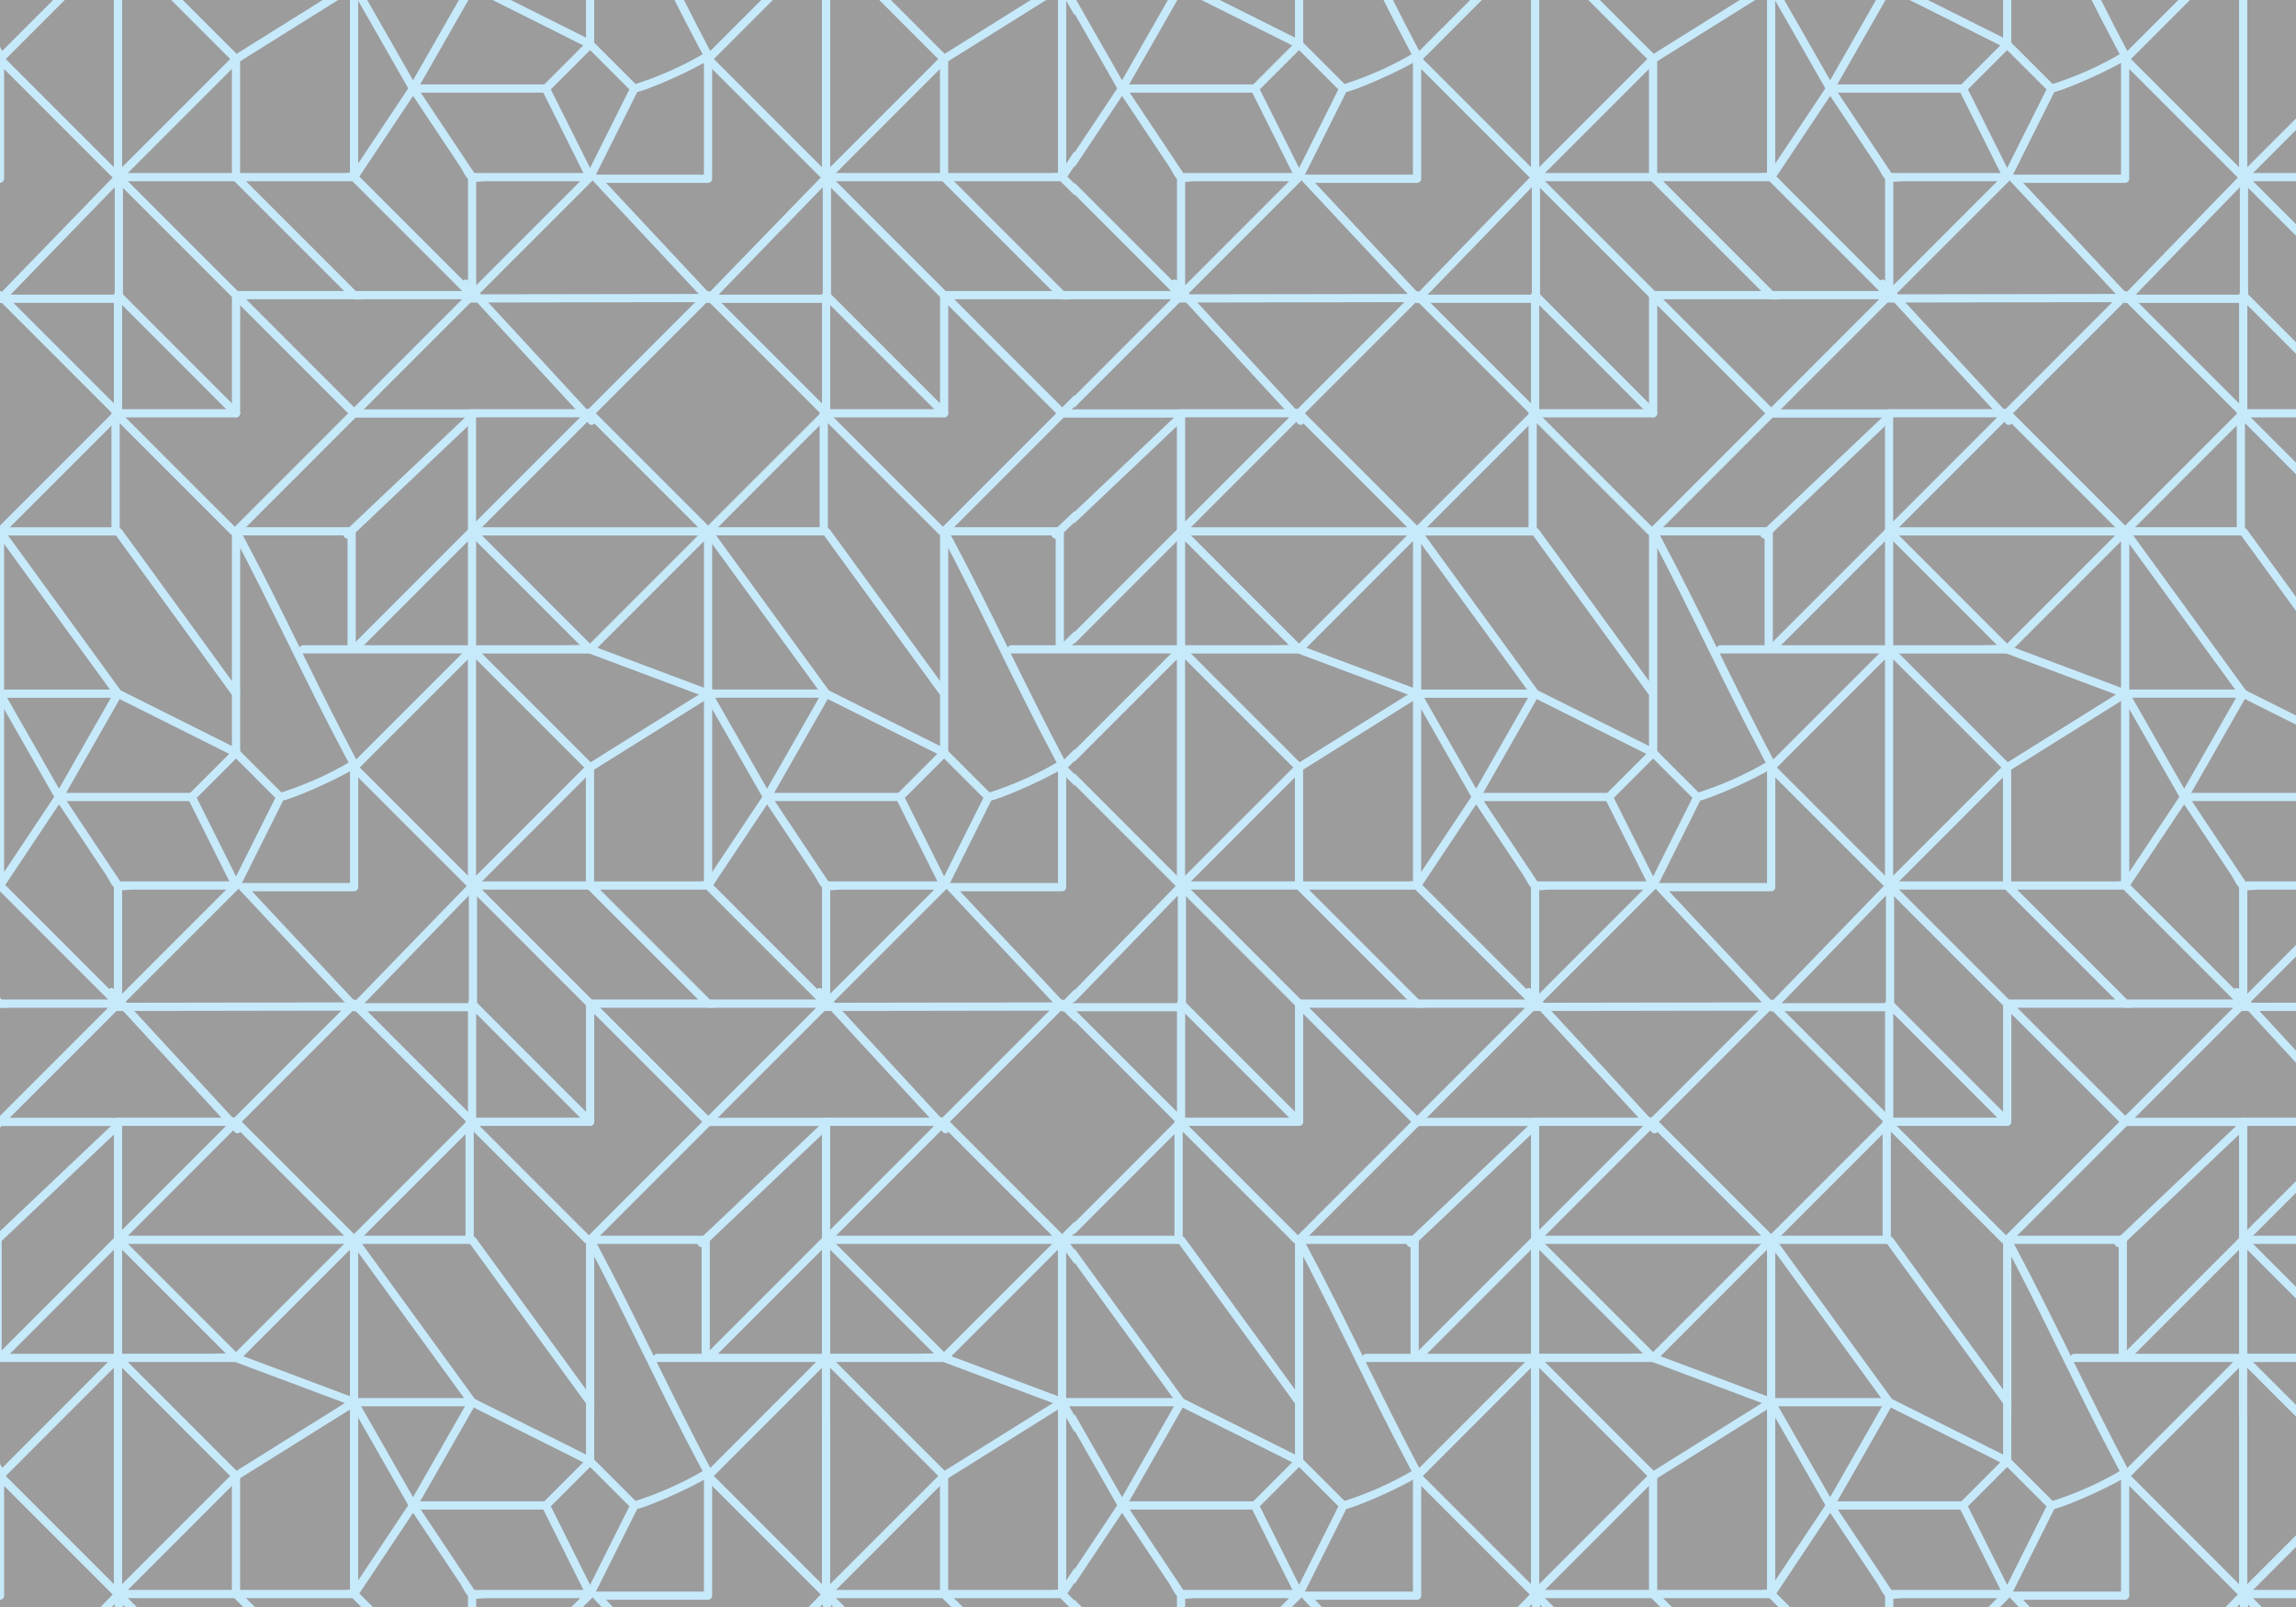
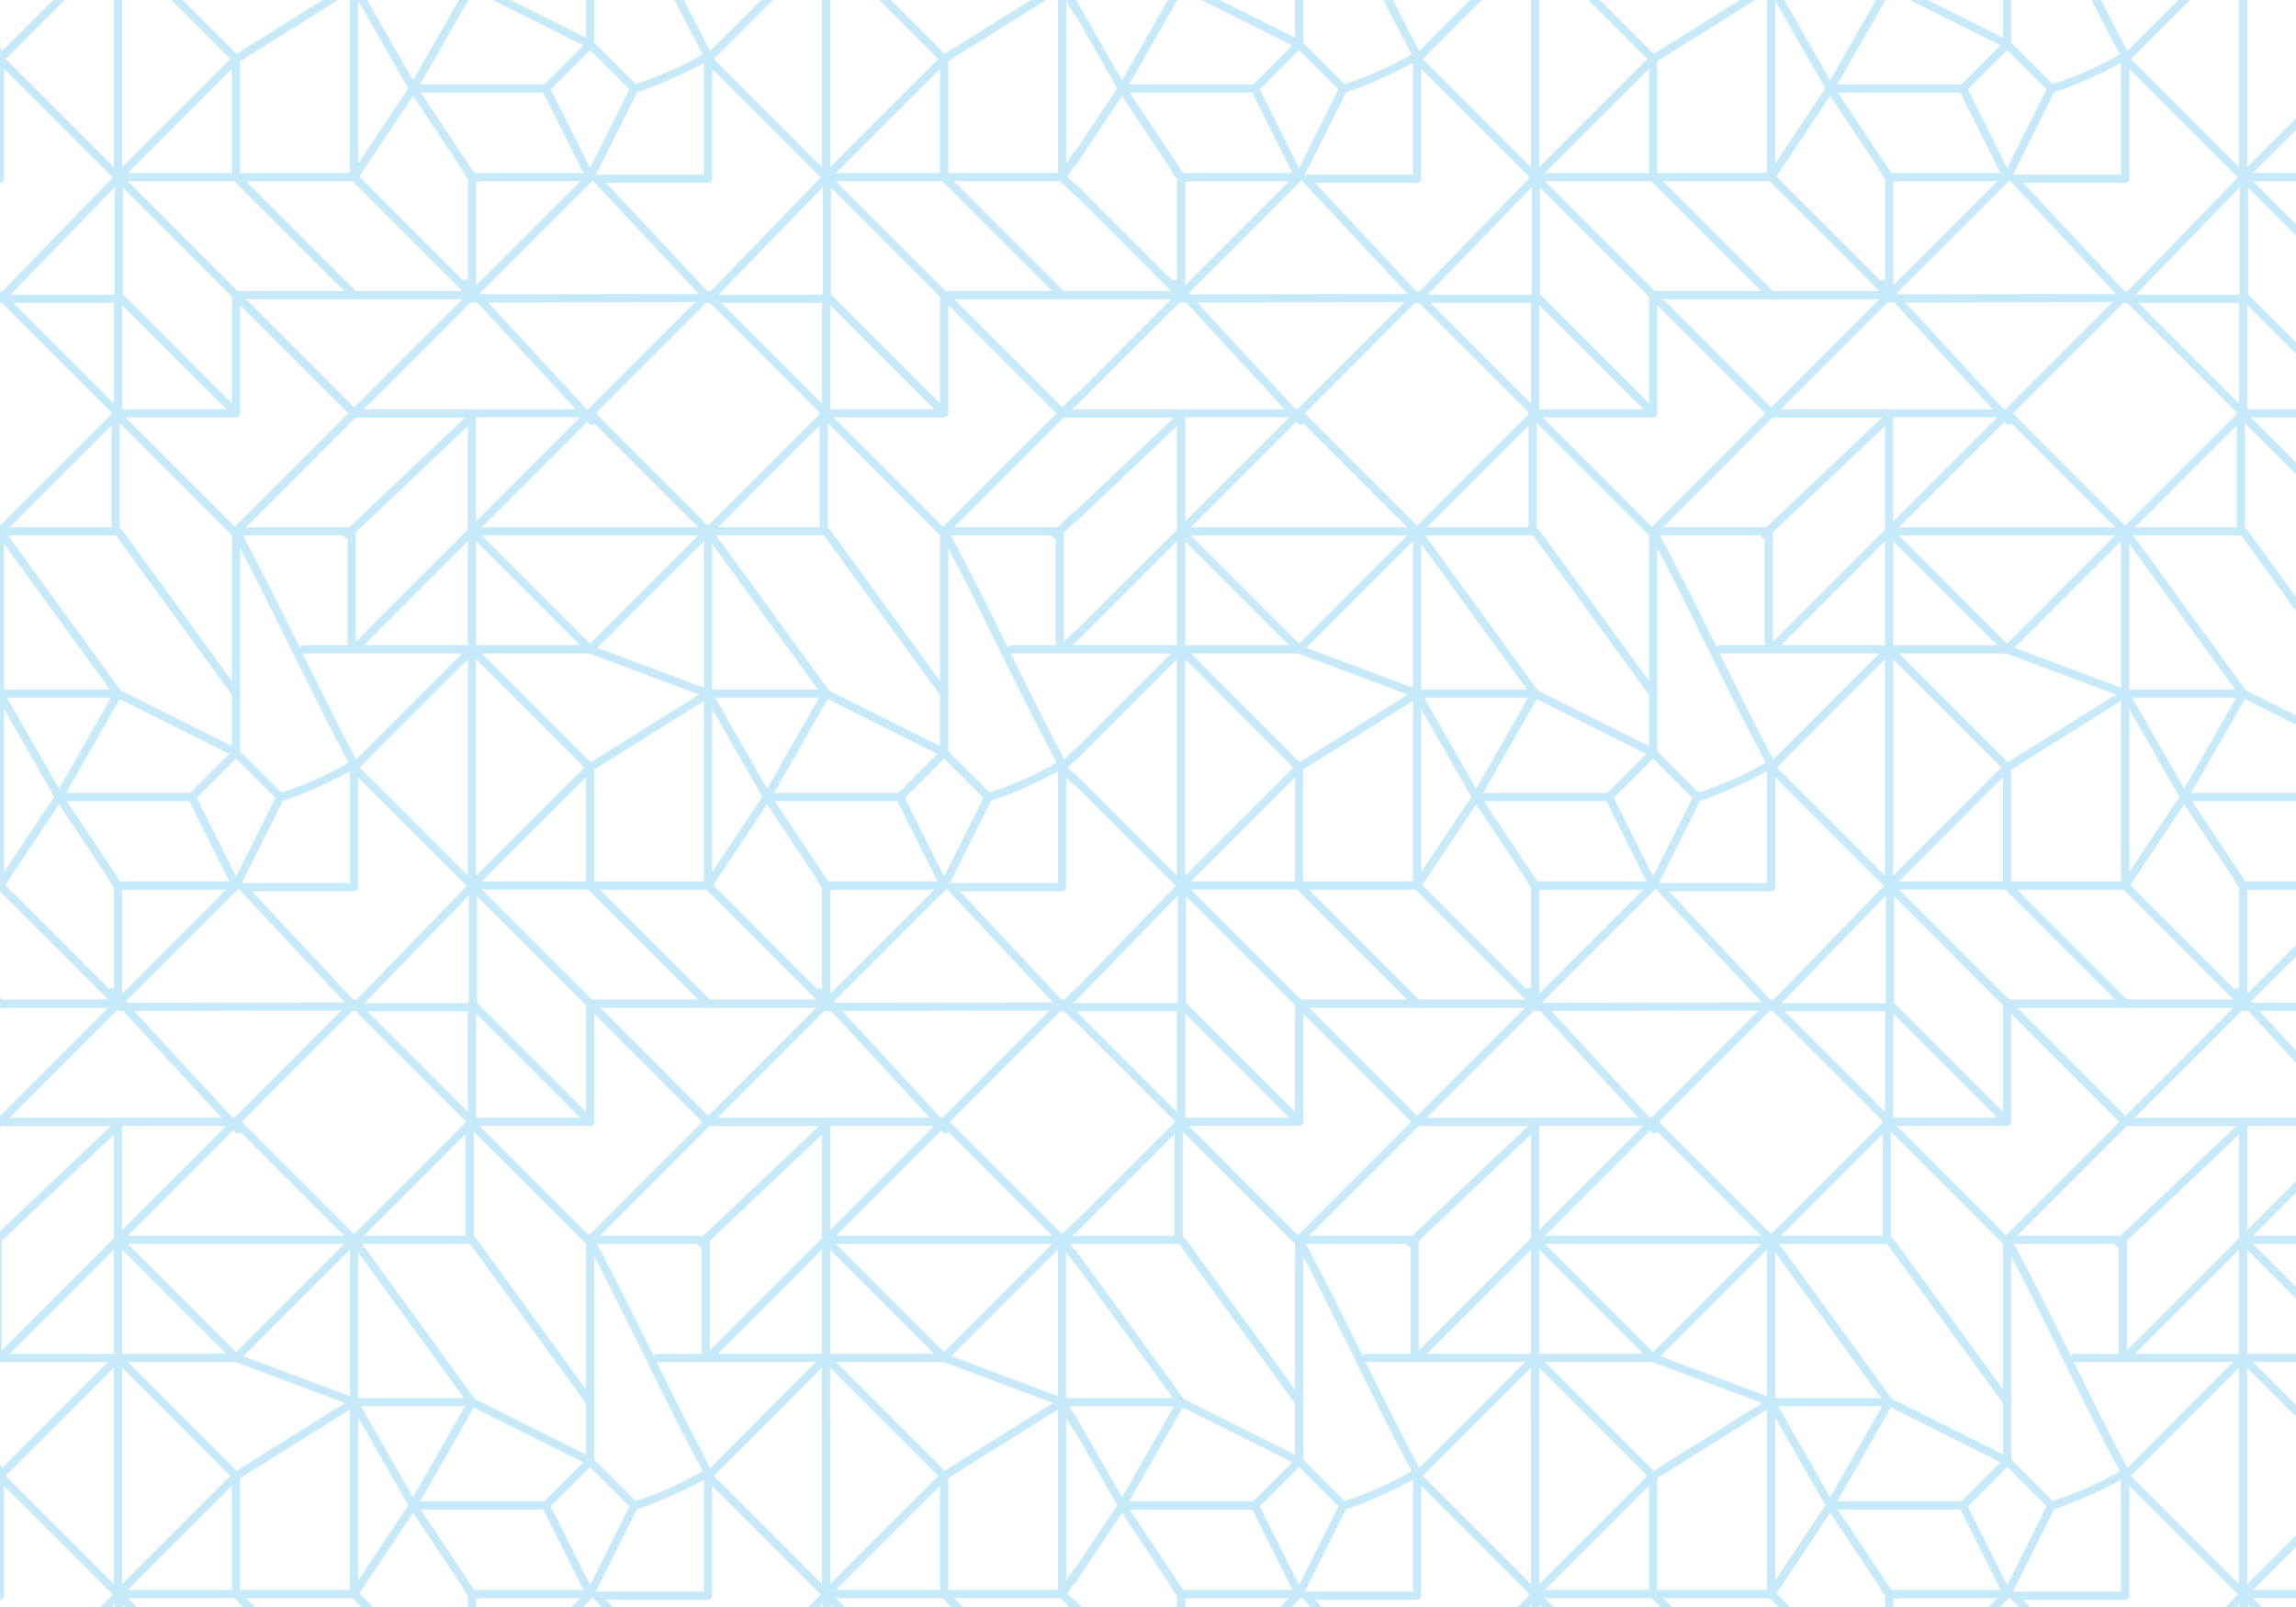
<svg xmlns="http://www.w3.org/2000/svg" id="Layer_1" data-name="Layer 1" viewBox="0 0 1400 980">
  <defs>
-     <style>.cls-1{fill:none;}.cls-2{fill:#c7eafb;}.cls-3{fill:#9c9c9d;}.cls-4{fill:url(#New_Pattern_12);}</style>
+     <style>.cls-1{fill:none;}.cls-2{fill:#c7eafb;}.cls-3{fill:url(#New_Pattern_12);}</style>
    <pattern id="New_Pattern_12" data-name="New Pattern 12" width="863.89" height="864.09" patternUnits="userSpaceOnUse" viewBox="0 0 863.89 864.09">
      <rect class="cls-1" width="863.89" height="864.09" />
      <path class="cls-2" d="M1006.09,898.32l-72,72h3.54l-72-72v3.54l52.06-52.07,19.85-19.85c-1.1,1.1-2.36.65.06.65h69.62c1.32,0-.65-.32.53.12l10,3.75,61.44,23a2.52,2.52,0,0,0,3.17-2.41v-99a2.52,2.52,0,0,0-4.27-1.77l-72,72c-2.28,2.28,1.25,5.82,3.54,3.54l72-72-4.27-1.77v99l3.16-2.41-68.27-25.6c-6.54-2.46-13.5-1.49-20.45-1.49H936c-1.82,0-3.23,2-4.4,3.2L908.2,852.21l-46.11,46.11a2.54,2.54,0,0,0,0,3.54l72,72a2.54,2.54,0,0,0,3.54,0l72-72c2.28-2.29-1.26-5.82-3.54-3.54Z" />
      <path class="cls-2" d="M933.36,756.09v72l2.5-2.5h-72l1.77,4.27,72-72c2.28-2.29-1.26-5.82-3.54-3.54l-72,72a2.52,2.52,0,0,0,1.77,4.27h72a2.53,2.53,0,0,0,2.5-2.5v-72C938.36,752.86,933.36,752.86,933.36,756.09Z" />
      <path class="cls-2" d="M934.09,684.32l-76,72c-2.35,2.22,1.19,5.75,3.53,3.54l76-72c2.34-2.23-1.2-5.76-3.54-3.54Z" />
      <path class="cls-2" d="M864.86,686.69h71c3.22,0,3.22-5,0-5h-71c-3.22,0-3.22,5,0,5Z" />
      <path class="cls-2" d="M681.75,916.83l-36,54,4.66,1.26v-117a2.52,2.52,0,0,0-3.76-2.16l-72,45,3,.39-72-72a2.52,2.52,0,0,0-4.27,1.77v144a2.53,2.53,0,0,0,2.5,2.5h72a2.52,2.52,0,0,0,2.5-2.5v-72c0-3.23-5-3.23-5,0v72l2.5-2.5h-72l2.5,2.5v-144l-4.27,1.77,72,72a2.53,2.53,0,0,0,3,.39l72-45-3.76-2.16v117a2.52,2.52,0,0,0,4.66,1.26l36-54c1.8-2.69-2.54-5.19-4.32-2.52Z" />
      <path class="cls-2" d="M574.14,898.32l-72,72h3.54l-72-72v3.54l52.07-52.07,19.85-19.85c-1.1,1.1-2.36.65,0,.65h69.62c1.32,0-.64-.32.54.12l10,3.75,61.44,23a2.51,2.51,0,0,0,3.16-2.41v-99a2.52,2.52,0,0,0-4.27-1.77l-72,72c-2.28,2.28,1.26,5.82,3.54,3.54l72-72-4.27-1.77v99l3.17-2.41-68.27-25.6c-6.55-2.46-13.5-1.49-20.46-1.49H504.08c-1.82,0-3.23,2-4.4,3.2l-23.42,23.42-46.12,46.11a2.54,2.54,0,0,0,0,3.54l72,72a2.54,2.54,0,0,0,3.54,0l72-72c2.28-2.29-1.25-5.82-3.54-3.54Z" />
      <path class="cls-2" d="M820.17,920.25c3.75-.16,30-11,45-20a2.53,2.53,0,0,0,.9-3.42C843.19,854,820.31,804,797.43,761.12l-3.36-6.29c-1.19-2.24-4.66-1.17-4.66,1.26v135l3.76-2.16-72-36a2.55,2.55,0,0,0-3.42.9l-36,63h4.32l-36-63-2.16,3.76h72c1.75,0,3.31-2.18,2.16-3.76l-72-99-2.16,3.76h72l-2.16-1.24,72,99c1.88,2.58,6.22.09,4.32-2.52l-40.68-55.94-24.85-34.17-6-8.21c-1.42-2-2.88-1.92-5.13-1.92H647.91c-1.75,0-3.31,2.18-2.16,3.76l72,99,2.16-3.76h-72a2.53,2.53,0,0,0-2.16,3.76l36,63a2.53,2.53,0,0,0,4.32,0l36-63-3.42.9,72,36a2.53,2.53,0,0,0,3.76-2.16v-135l-4.66,1.26c22.89,42.9,45.77,92.84,68.65,135.74l3.35,6.29.9-3.42a207.17,207.17,0,0,1-45,20c-3.07,1-.25,6,2.52,4.32Z" />
      <path class="cls-2" d="M501.41,756.09v72l2.5-2.5h-72l1.77,4.27,72-72c2.28-2.29-1.25-5.82-3.54-3.54l-72,72a2.52,2.52,0,0,0,1.77,4.27h72a2.52,2.52,0,0,0,2.5-2.5v-72C506.41,752.86,501.41,752.86,501.41,756.09Z" />
      <path class="cls-2" d="M649.68,754.32l-52.07-52.07L577.76,682.4c-1.6-1.6-5.77-.81-7.75-.81h-66.1a2.53,2.53,0,0,0-2.5,2.5v72a2.52,2.52,0,0,0,4.27,1.77L609.81,653.72l39.87-39.86h-3.54l72,72v-3.54l-52.06,52.07-19.85,19.85c.7-.7,2.56-.65.79-.65H503.91a2.52,2.52,0,0,0-1.77,4.27l72,72c2.29,2.28,5.82-1.26,3.54-3.54l-72-72-1.77,4.27H645.66c4.24,0,5.84-2.56,8.78-5.49L679,728.53l42.67-42.67a2.54,2.54,0,0,0,0-3.54l-72-72a2.54,2.54,0,0,0-3.54,0L542,714.45l-39.87,39.87,4.27,1.77v-72l-2.5,2.5h70.88c2.35,0-.71-.8-.42-.51l2.53,2.53L588,699.72l33.6,33.6,24.53,24.54c2.29,2.28,5.82-1.26,3.54-3.54Z" />
      <path class="cls-2" d="M720.92,756.09v-72l-4.27,1.77,52.07,52.06,19.85,19.85c1.6,1.6,5.77.82,7.75.82h66.1l-2.5-2.5v72l2.5-2.5h-29.5c-3.23,0-3.23,5,0,5h29.5a2.53,2.53,0,0,0,2.5-2.5v-72a2.53,2.53,0,0,0-2.5-2.5H791.54c-2.35,0,.71.79.42.5l-2.53-2.52-11.11-11.11-33.6-33.61-24.53-24.53a2.52,2.52,0,0,0-4.27,1.77v72c0,3.22,5,3.22,5,0Z" />
      <path class="cls-2" d="M793.68,757.86l72-72a2.54,2.54,0,0,0,0-3.54l-72-72a2.52,2.52,0,0,0-4.27,1.77v72l2.5-2.5h-72c-3.22,0-3.22,5,0,5h72a2.52,2.52,0,0,0,2.5-2.5v-72l-4.27,1.77,72,72v-3.54l-72,72c-2.28,2.28,1.26,5.82,3.54,3.54Z" />
      <path class="cls-2" d="M793.68,682.32l-72-72a2.52,2.52,0,0,0-4.27,1.77v72c0,3.22,5,3.22,5,0v-72l-4.27,1.77,72,72c2.29,2.28,5.82-1.26,3.54-3.54Z" />
      <path class="cls-2" d="M502.14,684.32l-76,72c-2.34,2.22,1.2,5.75,3.54,3.54l76-72c2.35-2.23-1.2-5.76-3.54-3.54Z" />
      <line class="cls-2" x1="576.9" y1="688.61" x2="499.92" y2="605.09" />
      <path class="cls-2" d="M578.67,686.84l-77-83.52c-2.19-2.38-5.72,1.17-3.54,3.54l77,83.52c2.19,2.37,5.72-1.17,3.54-3.54Z" />
      <path class="cls-2" d="M432.92,686.69h71c3.23,0,3.23-5,0-5h-71c-3.23,0-3.23,5,0,5Z" />
      <path class="cls-2" d="M249.81,916.83l-36,54,4.66,1.26v-117a2.52,2.52,0,0,0-3.76-2.16l-72,45,3,.39-72-72a2.52,2.52,0,0,0-4.27,1.77v144a2.52,2.52,0,0,0,2.5,2.5h72a2.53,2.53,0,0,0,2.5-2.5v-72c0-3.23-5-3.23-5,0v72l2.5-2.5H72l2.5,2.5v-144l-4.27,1.77,72,72a2.53,2.53,0,0,0,3,.39l72-45-3.76-2.16v117a2.52,2.52,0,0,0,4.66,1.26l36-54c1.79-2.69-2.54-5.19-4.32-2.52Z" />
      <path class="cls-2" d="M142.2,898.32l-72,72h3.54l-72-72v3.54L53.8,849.79l19.85-19.85c-1.1,1.1-2.36.65.06.65h69.62c1.32,0-.65-.32.53.12l10,3.75,61.44,23a2.52,2.52,0,0,0,3.17-2.41v-99a2.52,2.52,0,0,0-4.27-1.77l-72,72c-2.28,2.28,1.25,5.82,3.54,3.54l72-72-4.27-1.77v99l3.16-2.41-68.27-25.6c-6.54-2.46-13.5-1.49-20.45-1.49H72.13c-1.82,0-3.23,2-4.4,3.2L44.31,852.21-1.8,898.32a2.54,2.54,0,0,0,0,3.54l72,72a2.54,2.54,0,0,0,3.54,0l72-72c2.28-2.29-1.26-5.82-3.54-3.54Z" />
      <path class="cls-2" d="M388.23,920.25c3.74-.16,30-11,45-20a2.55,2.55,0,0,0,.9-3.42C411.24,854,388.36,804,365.48,761.12l-3.35-6.29c-1.19-2.24-4.66-1.17-4.66,1.26v135l3.76-2.16-72-36a2.54,2.54,0,0,0-3.42.9l-36,63h4.32l-36-63L216,857.59h72c1.75,0,3.31-2.18,2.16-3.76l-72-99L216,758.59h72l-2.16-1.24,72,99c1.88,2.58,6.22.09,4.32-2.52l-40.69-55.94-24.85-34.17-6-8.21c-1.43-2-2.89-1.92-5.13-1.92H216c-1.75,0-3.31,2.18-2.16,3.76l72,99,2.16-3.76H216a2.52,2.52,0,0,0-2.16,3.76l36,63a2.53,2.53,0,0,0,4.32,0l36-63-3.42.9,72,36a2.53,2.53,0,0,0,3.76-2.16v-135l-4.66,1.26c22.88,42.9,45.76,92.84,68.64,135.74l3.36,6.29.9-3.42a207.38,207.38,0,0,1-45,20c-3.07,1-.25,6,2.52,4.32Z" />
      <path class="cls-2" d="M69.47,756.09v72l2.5-2.5H0l1.77,4.27,72-72c2.28-2.29-1.26-5.82-3.54-3.54l-72,72A2.52,2.52,0,0,0,0,830.59H72a2.53,2.53,0,0,0,2.5-2.5v-72C74.47,752.86,69.47,752.86,69.47,756.09Z" />
      <path class="cls-2" d="M217.74,754.32l-52.07-52.07L145.82,682.4c-1.6-1.6-5.78-.81-7.75-.81H72a2.52,2.52,0,0,0-2.5,2.5v72a2.52,2.52,0,0,0,4.27,1.77L177.87,653.72l39.87-39.86H214.2l72,72v-3.54l-52.07,52.07-19.85,19.85c.7-.7,2.57-.65.79-.65H72a2.52,2.52,0,0,0-1.77,4.27l72,72c2.28,2.28,5.82-1.26,3.54-3.54l-72-72L72,758.59H213.71c4.24,0,5.85-2.56,8.78-5.49l24.57-24.57,42.68-42.67a2.54,2.54,0,0,0,0-3.54l-72-72a2.54,2.54,0,0,0-3.54,0L110.07,714.45,70.2,754.32l4.27,1.77v-72l-2.5,2.5h70.87c2.36,0-.7-.8-.41-.51l2.52,2.53,11.11,11.11,33.61,33.6,24.53,24.54c2.28,2.28,5.82-1.26,3.54-3.54Z" />
      <path class="cls-2" d="M289,756.09v-72l-4.27,1.77,52.07,52.06,19.85,19.85c1.6,1.6,5.78.82,7.75.82h66.1l-2.5-2.5v72l2.5-2.5H401c-3.22,0-3.22,5,0,5h29.5a2.52,2.52,0,0,0,2.5-2.5v-72a2.52,2.52,0,0,0-2.5-2.5H359.6c-2.36,0,.7.79.41.5l-2.52-2.52-11.11-11.11-33.61-33.61-24.53-24.53a2.52,2.52,0,0,0-4.27,1.77v72c0,3.22,5,3.22,5,0Z" />
      <path class="cls-2" d="M361.74,757.86l72-72a2.54,2.54,0,0,0,0-3.54l-72-72a2.52,2.52,0,0,0-4.27,1.77v72l2.5-2.5H288c-3.23,0-3.23,5,0,5h72a2.53,2.53,0,0,0,2.5-2.5v-72l-4.27,1.77,72,72v-3.54l-72,72c-2.28,2.28,1.25,5.82,3.54,3.54Z" />
      <path class="cls-2" d="M361.74,682.32l-72-72a2.52,2.52,0,0,0-4.27,1.77v72c0,3.22,5,3.22,5,0v-72l-4.27,1.77,72,72c2.28,2.28,5.82-1.26,3.54-3.54Z" />
      <path class="cls-2" d="M70.2,684.32l-76,72c-2.34,2.22,1.2,5.75,3.54,3.54l76-72c2.34-2.23-1.2-5.76-3.54-3.54Z" />
      <line class="cls-2" x1="144.95" y1="688.61" x2="67.97" y2="605.09" />
      <path class="cls-2" d="M146.72,686.84l-77-83.52c-2.19-2.38-5.72,1.17-3.54,3.54l77,83.52c2.19,2.37,5.71-1.17,3.53-3.54Z" />
      <path class="cls-2" d="M1,686.69H72c3.22,0,3.22-5,0-5H1c-3.22,0-3.22,5,0,5Z" />
      <path class="cls-2" d="M-43.72,920.25c3.75-.16,30-11,45-20a2.53,2.53,0,0,0,.9-3.42C-20.7,854-43.58,804-66.46,761.12l-3.36-6.29c-1.19-2.24-4.66-1.17-4.66,1.26v135l3.76-2.16-72-36a2.55,2.55,0,0,0-3.42.9l-36,63h4.32l-36-63-2.16,3.76h72c1.75,0,3.31-2.18,2.16-3.76l-72-99-2.16,3.76h72l-2.16-1.24,72,99c1.88,2.58,6.22.09,4.32-2.52l-40.68-55.94-24.85-34.17-6-8.21c-1.42-2-2.88-1.92-5.13-1.92H-216c-1.75,0-3.31,2.18-2.16,3.76l72,99,2.16-3.76h-72a2.53,2.53,0,0,0-2.16,3.76l36,63a2.53,2.53,0,0,0,4.32,0l36-63-3.42.9,72,36a2.53,2.53,0,0,0,3.76-2.16v-135l-4.66,1.26c22.89,42.9,45.77,92.84,68.65,135.74l3.35,6.29.9-3.42a207.17,207.17,0,0,1-45,20c-3.07,1-.25,6,2.52,4.32Z" />
      <path class="cls-2" d="M-143,756.09v-72l-4.27,1.77,52.07,52.06,19.85,19.85c1.6,1.6,5.77.82,7.75.82h66.1l-2.5-2.5v72l2.5-2.5H-31c-3.23,0-3.23,5,0,5h29.5a2.53,2.53,0,0,0,2.5-2.5v-72a2.53,2.53,0,0,0-2.5-2.5H-72.35c-2.35,0,.71.79.42.5l-2.53-2.52-11.11-11.11-33.6-33.61-24.54-24.53a2.52,2.52,0,0,0-4.26,1.77v72c0,3.22,5,3.22,5,0Z" />
      <path class="cls-2" d="M-70.21,757.86l72-72a2.54,2.54,0,0,0,0-3.54l-72-72a2.52,2.52,0,0,0-4.27,1.77v72l2.5-2.5h-72c-3.22,0-3.22,5,0,5h72a2.52,2.52,0,0,0,2.5-2.5v-72l-4.27,1.77,72,72v-3.54l-72,72c-2.28,2.28,1.26,5.82,3.54,3.54Z" />
      <path class="cls-2" d="M935.89,609.54H865c-2.35,0,.71.8.42.51l-2.53-2.53-11.11-11.11-33.6-33.6-24.54-24.53-1.76,4.26h70.87c2.35,0-.71-.79-.42-.5l2.53,2.53L876,555.68l33.6,33.6,24.54,24.53c2.28,2.28,5.81-1.25,3.53-3.53l-52.06-52.07-19.85-19.85c-1.6-1.6-5.78-.82-7.76-.82H791.89a2.52,2.52,0,0,0-1.77,4.27l52.06,52.07L862,613.73c1.59,1.6,5.77.81,7.75.81h66.1C939.11,614.54,939.11,609.54,935.89,609.54Z" />
      <path class="cls-2" d="M897.73,484.78l-36,54,4.66,1.26V423a2.52,2.52,0,0,0-3.77-2.15l-72,45,3,.39-72-72a2.51,2.51,0,0,0-4.26,1.76V540a2.51,2.51,0,0,0,2.5,2.5h72a2.52,2.52,0,0,0,2.5-2.5V468c0-3.22-5-3.22-5,0v72l2.5-2.5h-72l2.5,2.5V396l-4.27,1.77,72,72a2.5,2.5,0,0,0,3,.39l72-45L861.39,423V540a2.51,2.51,0,0,0,4.65,1.27l36-54c1.8-2.7-2.53-5.2-4.31-2.53Z" />
      <path class="cls-2" d="M790.12,466.28l-72,72h3.53l-72-72v3.53l52.07-52.06,19.85-19.86c-1.1,1.11-2.36.65,0,.65h69.62c1.33,0-.64-.32.54.12l10,3.75,61.44,23a2.51,2.51,0,0,0,3.17-2.41V324a2.52,2.52,0,0,0-4.27-1.76l-72,72c-2.28,2.28,1.25,5.81,3.53,3.53l72-72L861.39,324v99l3.16-2.41L796.28,395c-6.54-2.45-13.5-1.49-20.45-1.49H720.05c-1.82,0-3.23,2-4.4,3.21l-23.42,23.41-46.11,46.12a2.5,2.5,0,0,0,0,3.53l72,72a2.52,2.52,0,0,0,3.53,0l72-72c2.28-2.28-1.25-5.82-3.53-3.53Z" />
      <path class="cls-2" d="M718.12,541.81l52.06,52.07L790,613.73c1.59,1.6,5.77.81,7.75.81h66.1c3.22,0,3.22-5,0-5H793c-2.35,0,.71.8.42.51l-2.53-2.53-11.11-11.11-33.6-33.6-24.54-24.53c-2.28-2.29-5.81,1.25-3.53,3.53Z" />
      <path class="cls-2" d="M790.12,613.81l72,72a2.52,2.52,0,0,0,3.53,0l72-72c2.28-2.28-1.25-5.82-3.53-3.53l-72,72h3.53l-72-72c-2.28-2.29-5.81,1.25-3.53,3.53Z" />
      <path class="cls-2" d="M1036.15,488.2c3.74-.16,30-11,45-20a2.53,2.53,0,0,0,.89-3.42c-22.88-42.9-45.76-92.83-68.64-135.74l-3.36-6.29c-1.19-2.23-4.65-1.16-4.65,1.26V459l3.76-2.15-72-36a2.53,2.53,0,0,0-3.42.89l-36,63H902l-36-63-2.15,3.76h72c1.75,0,3.3-2.18,2.15-3.76l-72-99-2.15,3.76h72l-2.16-1.23,72,99c1.87,2.58,6.21.08,4.31-2.53l-40.68-55.94-24.85-34.17-6-8.2c-1.42-2-2.88-1.93-5.12-1.93H863.89c-1.76,0-3.31,2.19-2.16,3.77l72,99,2.16-3.77h-72a2.53,2.53,0,0,0-2.16,3.77l36,63a2.52,2.52,0,0,0,4.31,0l36-63-3.42.89,72,36a2.53,2.53,0,0,0,3.77-2.16V324l-4.66,1.27c22.88,42.9,45.76,92.83,68.64,135.73l3.36,6.3.89-3.43a207.7,207.7,0,0,1-45,20c-3.07,1-.24,6,2.53,4.31Z" />
      <path class="cls-2" d="M717.39,324v72l2.5-2.5h-72l1.76,4.27,72-72c2.28-2.28-1.25-5.82-3.53-3.53l-72,72a2.51,2.51,0,0,0,1.77,4.26h72a2.52,2.52,0,0,0,2.5-2.5V324C722.39,320.82,717.39,320.82,717.39,324Z" />
      <path class="cls-2" d="M865.65,322.28l-52.06-52.07-19.85-19.85c-1.6-1.6-5.78-.82-7.76-.82H719.89a2.52,2.52,0,0,0-2.5,2.5v72a2.52,2.52,0,0,0,4.26,1.77L825.79,221.68l39.86-39.87h-3.53l72,72v-3.53l-52.07,52.06L862.2,322.19c.7-.7,2.57-.65.79-.65H719.89a2.52,2.52,0,0,0-1.77,4.27l72,72c2.28,2.28,5.81-1.25,3.53-3.53l-72-72-1.76,4.26H861.63c4.24,0,5.85-2.55,8.78-5.49L895,296.48l42.67-42.67a2.5,2.5,0,0,0,0-3.53l-72-72a2.5,2.5,0,0,0-3.53,0L758,282.41l-39.86,39.87,4.27,1.76V252l-2.5,2.5h70.87c2.35,0-.71-.79-.42-.5l2.53,2.53L804,267.68l33.6,33.6,24.54,24.53c2.28,2.28,5.81-1.25,3.53-3.53Z" />
      <path class="cls-2" d="M718.12,252.28l-76,72c-2.34,2.22,1.2,5.75,3.54,3.53l76-72c2.35-2.22-1.19-5.75-3.53-3.53Z" />
      <line class="cls-2" x1="792.87" y1="256.57" x2="715.89" y2="173.04" />
      <path class="cls-2" d="M794.64,254.8l-77-83.52c-2.19-2.38-5.72,1.17-3.54,3.53l77,83.52c2.19,2.38,5.72-1.16,3.54-3.53Z" />
      <path class="cls-2" d="M720.39,611.74h-72l1.77,4.27,72-74.23L717.89,540v74.23c0,3.23,5,3.23,5,0V540a2.52,2.52,0,0,0-4.27-1.77l-72,74.24a2.52,2.52,0,0,0,1.77,4.26h72C723.61,616.74,723.61,611.74,720.39,611.74Z" />
      <path class="cls-2" d="M650.16,612.48l-68.5-73.2-1.77,4.26h68a2.52,2.52,0,0,0,2.5-2.5V466.28c0-3.23-5-3.23-5,0V541l2.5-2.5h-68a2.53,2.53,0,0,0-1.77,4.27l68.5,73.2c2.21,2.36,5.74-1.18,3.54-3.53Z" />
      <path class="cls-2" d="M648.89,254.64h71c3.22,0,3.22-5,0-5h-71c-3.22,0-3.22,5,0,5Z" />
      <path class="cls-2" d="M550.71,487.81l27-27h-3.54l27,27-.39-3-27,54h4.32l-27-54c-1.44-2.88-5.76-.35-4.32,2.53l27,54a2.52,2.52,0,0,0,4.32,0l27-54a2.55,2.55,0,0,0-.39-3l-27-27a2.52,2.52,0,0,0-3.54,0l-27,27C544.89,486.56,548.43,490.09,550.71,487.81Z" />
      <path class="cls-2" d="M548.94,483.54h-81a2.53,2.53,0,0,0-2.16,3.77l18.55,27.82,12.43,18.65c1.51,2.26,3.44,7,5.92,8.42,2.28,1.34,7.21.34,9.67.34h63.59l-1.77-4.26-72,72,4.27,1.76V540c0-3.22-5-3.22-5,0v72a2.52,2.52,0,0,0,4.27,1.77l72-72a2.52,2.52,0,0,0-1.77-4.27h-72l2.16,1.24-36-54-2.16,3.76h81c3.22,0,3.22-5,0-5Z" />
      <path class="cls-2" d="M503.94,609.54H433.07c-2.36,0,.7.8.41.51L431,607.52l-11.11-11.11-33.6-33.6-24.53-24.53-1.77,4.26h70.87c2.36,0-.7-.79-.41-.5l2.53,2.53L444,555.68l33.6,33.6,24.53,24.53c2.28,2.28,5.82-1.25,3.54-3.53l-52.07-52.07-19.85-19.85c-1.6-1.6-5.78-.82-7.75-.82h-66.1a2.52,2.52,0,0,0-1.77,4.27l52.07,52.07,19.85,19.85c1.6,1.6,5.78.81,7.75.81h66.1C507.16,614.54,507.16,609.54,503.94,609.54Z" />
      <path class="cls-2" d="M465.78,484.78l-36,54,4.66,1.26V423a2.52,2.52,0,0,0-3.76-2.15l-72,45,3,.39-72-72a2.52,2.52,0,0,0-4.27,1.76V540a2.52,2.52,0,0,0,2.5,2.5h72a2.52,2.52,0,0,0,2.5-2.5V468c0-3.22-5-3.22-5,0v72l2.5-2.5h-72l2.5,2.5V396l-4.27,1.77,72,72a2.5,2.5,0,0,0,3,.39l72-45L429.44,423V540a2.52,2.52,0,0,0,4.66,1.27l36-54c1.79-2.7-2.54-5.2-4.32-2.53Z" />
      <path class="cls-2" d="M358.17,466.28l-72,72h3.54l-72-72v3.53l52.06-52.06,19.86-19.86c-1.11,1.11-2.37.65.05.65H359.3c1.32,0-.64-.32.53.12l10,3.75,61.44,23a2.51,2.51,0,0,0,3.16-2.41V324a2.52,2.52,0,0,0-4.27-1.76l-72,72c-2.28,2.28,1.26,5.81,3.54,3.53l72-72L429.44,324v99l3.16-2.41L364.34,395c-6.55-2.45-13.51-1.49-20.46-1.49H288.1c-1.81,0-3.23,2-4.4,3.21l-23.41,23.41-46.12,46.12a2.52,2.52,0,0,0,0,3.53l72,72a2.54,2.54,0,0,0,3.54,0l72-72c2.28-2.28-1.26-5.82-3.54-3.53Z" />
      <path class="cls-2" d="M286.17,541.81l52.07,52.07,19.85,19.85c1.6,1.6,5.78.81,7.75.81h66.1c3.22,0,3.22-5,0-5H361.07c-2.36,0,.7.8.41.51L359,607.52l-11.11-11.11-33.6-33.6-24.53-24.53c-2.28-2.29-5.82,1.25-3.54,3.53Z" />
      <path class="cls-2" d="M358.17,613.81l72,72a2.54,2.54,0,0,0,3.54,0l72-72c2.28-2.28-1.26-5.82-3.54-3.53l-72,72h3.54l-72-72c-2.28-2.29-5.82,1.25-3.54,3.53Z" />
      <path class="cls-2" d="M604.2,488.2c3.75-.16,30-11,45-20a2.54,2.54,0,0,0,.9-3.42c-22.88-42.9-45.76-92.83-68.65-135.74l-3.35-6.29c-1.19-2.23-4.66-1.16-4.66,1.26V459l3.76-2.15-72-36a2.53,2.53,0,0,0-3.42.89l-36,63h4.32l-36-63-2.16,3.76h72c1.75,0,3.31-2.18,2.16-3.76l-72-99-2.16,3.76h72l-2.16-1.23,72,99c1.88,2.58,6.22.08,4.32-2.53l-40.69-55.94-24.84-34.17-6-8.2c-1.42-2-2.89-1.93-5.13-1.93H431.94c-1.75,0-3.31,2.19-2.16,3.77l72,99,2.16-3.77h-72a2.53,2.53,0,0,0-2.16,3.77l36,63a2.53,2.53,0,0,0,4.32,0l36-63-3.42.89,72,36a2.53,2.53,0,0,0,3.76-2.16V324l-4.66,1.27c22.88,42.9,45.76,92.83,68.65,135.73l3.35,6.3.9-3.43a207.7,207.7,0,0,1-45,20c-3.07,1-.25,6,2.52,4.31Z" />
      <path class="cls-2" d="M285.44,324v72l2.5-2.5h-72l1.77,4.27,72-72c2.28-2.28-1.26-5.82-3.54-3.53l-72,72a2.52,2.52,0,0,0,1.77,4.26h72a2.52,2.52,0,0,0,2.5-2.5V324C290.44,320.82,285.44,320.82,285.44,324Z" />
      <path class="cls-2" d="M433.71,322.28l-52.07-52.07-19.85-19.85c-1.6-1.6-5.78-.82-7.75-.82h-66.1a2.53,2.53,0,0,0-2.5,2.5v72a2.52,2.52,0,0,0,4.27,1.77L393.84,221.68l39.87-39.87h-3.54l72,72v-3.53l-52.06,52.06-19.86,19.85c.71-.7,2.57-.65.79-.65H287.94a2.52,2.52,0,0,0-1.77,4.27l72,72c2.28,2.28,5.82-1.25,3.54-3.53l-72-72-1.77,4.26H429.69c4.24,0,5.84-2.55,8.78-5.49L463,296.48l42.67-42.67a2.52,2.52,0,0,0,0-3.53l-72-72a2.52,2.52,0,0,0-3.54,0L326,282.41l-39.87,39.87,4.27,1.76V252l-2.5,2.5h70.87c2.36,0-.7-.79-.41-.5l2.53,2.53L372,267.68l33.6,33.6,24.53,24.53c2.28,2.28,5.82-1.25,3.54-3.53Z" />
      <path class="cls-2" d="M505,324V252l-4.27,1.77,52.06,52.07,19.86,19.85c1.59,1.6,5.77.81,7.75.81h66.1L644,324v72l2.5-2.5H617c-3.23,0-3.23,5,0,5h29.5A2.52,2.52,0,0,0,649,396V324a2.53,2.53,0,0,0-2.5-2.5H575.57c-2.35,0,.71.8.42.51l-2.53-2.53-11.11-11.11-33.6-33.6-24.54-24.53A2.51,2.51,0,0,0,500,252v72c0,3.23,5,3.23,5,0Z" />
      <path class="cls-2" d="M577.71,325.81l72-72a2.52,2.52,0,0,0,0-3.53l-72-72a2.52,2.52,0,0,0-4.27,1.76v72l2.5-2.5h-72c-3.22,0-3.22,5,0,5h72a2.52,2.52,0,0,0,2.5-2.5V180l-4.27,1.77,72,72v-3.53l-72,72c-2.28,2.28,1.26,5.81,3.54,3.53Z" />
      <path class="cls-2" d="M577.71,250.28l-72-72a2.52,2.52,0,0,0-4.27,1.76v72c0,3.23,5,3.23,5,0V180l-4.27,1.77,72,72c2.28,2.28,5.82-1.25,3.54-3.53Z" />
      <path class="cls-2" d="M286.17,252.28l-76,72c-2.35,2.22,1.19,5.75,3.53,3.53l76-72c2.34-2.22-1.2-5.75-3.54-3.53Z" />
      <line class="cls-2" x1="360.93" y1="256.57" x2="283.95" y2="173.04" />
      <path class="cls-2" d="M362.7,254.8l-77-83.52c-2.19-2.38-5.71,1.17-3.53,3.53l77,83.52c2.19,2.38,5.72-1.16,3.54-3.53Z" />
      <line class="cls-2" x1="643.95" y1="613.81" x2="499.95" y2="614.04" />
      <path class="cls-2" d="M644,611.31l-141.49.23H500c-3.23,0-3.23,5,0,5l141.48-.22H644c3.22,0,3.22-5,0-5Z" />
      <path class="cls-2" d="M288.45,611.74h-72l1.76,4.27,72-74.23L286,540v74.23c0,3.23,5,3.23,5,0V540a2.52,2.52,0,0,0-4.27-1.77l-72,74.24a2.52,2.52,0,0,0,1.77,4.26h72C291.67,616.74,291.67,611.74,288.45,611.74Z" />
      <path class="cls-2" d="M218.21,612.48l-68.5-73.2L148,543.54h68a2.52,2.52,0,0,0,2.5-2.5V466.28c0-3.23-5-3.23-5,0V541l2.5-2.5H148a2.52,2.52,0,0,0-1.77,4.27l68.5,73.2c2.2,2.36,5.73-1.18,3.53-3.53Z" />
      <path class="cls-2" d="M217,254.64h71c3.22,0,3.22-5,0-5H217c-3.23,0-3.23,5,0,5Z" />
      <path class="cls-2" d="M118.76,487.81l27-27h-3.53l27,27-.39-3-27,54h4.31l-27-54c-1.44-2.88-5.75-.35-4.31,2.53l27,54a2.51,2.51,0,0,0,4.31,0l27-54a2.54,2.54,0,0,0-.39-3l-27-27a2.5,2.5,0,0,0-3.53,0l-27,27C113,486.56,116.48,490.09,118.76,487.81Z" />
      <path class="cls-2" d="M117,483.54H36a2.52,2.52,0,0,0-2.15,3.77l18.55,27.82,12.43,18.65c1.51,2.26,3.43,7,5.91,8.42,2.29,1.34,7.22.34,9.67.34H144l-1.76-4.26-72,72L74.49,612V540c0-3.22-5-3.22-5,0v72a2.52,2.52,0,0,0,4.27,1.77l72-72a2.52,2.52,0,0,0-1.77-4.27H72l2.16,1.24-36-54L36,488.54h81c3.23,0,3.23-5,0-5Z" />
      <path class="cls-2" d="M72,609.54H1.12c-2.35,0,.71.8.42.51L-1,607.52-12.1,596.41l-33.6-33.6-24.54-24.53L-72,542.54H-1.13c2.35,0-.71-.79-.42-.5L1,544.57l11.11,11.11,33.6,33.6,24.54,24.53c2.28,2.28,5.81-1.25,3.53-3.53L21.7,558.21,1.84,538.36c-1.59-1.6-5.77-.82-7.75-.82H-72a2.52,2.52,0,0,0-1.76,4.27l52.06,52.07,19.86,19.85c1.59,1.6,5.77.81,7.75.81H72C75.22,614.54,75.22,609.54,72,609.54Z" />
      <path class="cls-2" d="M33.84,484.78l-36,54L2.49,540V423a2.51,2.51,0,0,0-3.76-2.15l-72,45,3,.39-72-72a2.52,2.52,0,0,0-4.27,1.76V540a2.52,2.52,0,0,0,2.5,2.5h72a2.51,2.51,0,0,0,2.5-2.5V468c0-3.22-5-3.22-5,0v72l2.5-2.5h-72l2.5,2.5V396l-4.26,1.77,72,72a2.5,2.5,0,0,0,3,.39l72-45L-2.51,423V540a2.52,2.52,0,0,0,4.66,1.27l36-54c1.8-2.7-2.53-5.2-4.31-2.53Z" />
      <path class="cls-2" d="M-73.77,466.28l-72,72h3.53l-72-72v3.53l52.07-52.06,19.85-19.86c-1.1,1.11-2.36.65,0,.65h69.62c1.33,0-.64-.32.54.12l10,3.75,61.44,23A2.51,2.51,0,0,0,2.49,423V324a2.51,2.51,0,0,0-4.26-1.76l-72,72c-2.28,2.28,1.25,5.81,3.53,3.53l72-72L-2.51,324v99l3.17-2.41L-67.61,395c-6.54-2.45-13.5-1.49-20.45-1.49h-55.78c-1.82,0-3.23,2-4.4,3.21l-23.42,23.41-46.11,46.12a2.5,2.5,0,0,0,0,3.53l72,72a2.52,2.52,0,0,0,3.53,0l72-72c2.28-2.28-1.25-5.82-3.53-3.53Z" />
      <path class="cls-2" d="M-145.77,541.81l52.06,52.07,19.86,19.85c1.59,1.6,5.77.81,7.75.81H0c3.23,0,3.23-5,0-5H-70.88c-2.35,0,.71.8.42.51L-73,607.52-84.1,596.41l-33.6-33.6-24.54-24.53c-2.28-2.29-5.81,1.25-3.53,3.53Z" />
      <path class="cls-2" d="M-73.77,613.81l72,72a2.52,2.52,0,0,0,3.53,0l72-72c2.28-2.28-1.25-5.82-3.53-3.53l-72,72H1.76l-72-72c-2.28-2.29-5.81,1.25-3.53,3.53Z" />
      <path class="cls-2" d="M172.26,488.2c3.74-.16,30-11,45-20a2.53,2.53,0,0,0,.89-3.42c-22.88-42.9-45.76-92.83-68.64-135.74l-3.36-6.29c-1.19-2.23-4.66-1.16-4.66,1.26V459l3.77-2.15-72-36a2.53,2.53,0,0,0-3.42.89l-36,63h4.31l-36-63L0,425.54H72c1.76,0,3.31-2.18,2.16-3.76l-72-99L0,326.54H72l-2.15-1.23,72,99c1.87,2.58,6.21.08,4.31-2.53l-40.68-55.94L80.62,331.67l-6-8.2c-1.42-2-2.88-1.93-5.12-1.93H0c-1.75,0-3.3,2.19-2.15,3.77l72,99L72,420.54H0a2.53,2.53,0,0,0-2.15,3.77l36,63a2.52,2.52,0,0,0,4.31,0l36-63-3.42.89,72,36a2.53,2.53,0,0,0,3.76-2.16V324l-4.65,1.27c22.88,42.9,45.76,92.83,68.64,135.73l3.36,6.3.89-3.43a207.7,207.7,0,0,1-45,20c-3.07,1-.25,6,2.53,4.31Z" />
      <path class="cls-2" d="M1.76,322.28-50.3,270.21l-19.86-19.85c-1.59-1.6-5.77-.82-7.75-.82H-144a2.53,2.53,0,0,0-2.5,2.5v72a2.52,2.52,0,0,0,4.27,1.77L-38.1,221.68,1.76,181.81H-1.77l72,72v-3.53L18.16,302.34-1.69,322.19c.7-.7,2.57-.65.79-.65H-144a2.52,2.52,0,0,0-1.76,4.27l72,72c2.28,2.28,5.81-1.25,3.53-3.53l-72-72-1.77,4.26H-2.26c4.24,0,5.84-2.55,8.78-5.49l24.57-24.57,42.67-42.67a2.5,2.5,0,0,0,0-3.53l-72-72a2.5,2.5,0,0,0-3.53,0L-105.91,282.41l-39.86,39.87,4.26,1.76V252l-2.5,2.5h70.88c2.35,0-.71-.79-.42-.5l2.53,2.53,11.11,11.11,33.6,33.6,24.54,24.53c2.28,2.28,5.81-1.25,3.53-3.53Z" />
      <path class="cls-2" d="M73,324V252l-4.27,1.77,52.07,52.07,19.85,19.85c1.6,1.6,5.78.81,7.75.81h66.1L212,324v72l2.5-2.5H185c-3.22,0-3.22,5,0,5h29.5A2.52,2.52,0,0,0,217,396V324a2.53,2.53,0,0,0-2.5-2.5H143.63c-2.36,0,.7.8.41.51l-2.53-2.53L130.4,308.41l-33.6-33.6L72.27,250.28A2.52,2.52,0,0,0,68,252v72c0,3.23,5,3.23,5,0Z" />
      <path class="cls-2" d="M145.76,325.81l72-72a2.5,2.5,0,0,0,0-3.53l-72-72a2.52,2.52,0,0,0-4.27,1.76v72l2.5-2.5H72c-3.22,0-3.22,5,0,5h72a2.51,2.51,0,0,0,2.5-2.5V180l-4.26,1.77,72,72v-3.53l-72,72c-2.28,2.28,1.25,5.81,3.53,3.53Z" />
      <path class="cls-2" d="M145.76,250.28l-72-72A2.52,2.52,0,0,0,69.49,180v72c0,3.23,5,3.23,5,0V180l-4.26,1.77,72,72c2.28,2.28,5.81-1.25,3.53-3.53Z" />
      <line class="cls-2" x1="212" y1="613.81" x2="68" y2="614.04" />
      <path class="cls-2" d="M212,611.31l-141.49.23H68c-3.22,0-3.22,5,0,5l141.49-.22H212c3.22,0,3.22-5,0-5Z" />
      <path class="cls-2" d="M1006.09,34.23l-72,72h3.54l-72-72v3.54L917.69-14.3l19.85-19.85c-1.1,1.1-2.36.65.06.65h69.62c1.32,0-.65-.32.53.12l10,3.75,61.44,23A2.52,2.52,0,0,0,1082.36-9v-99a2.52,2.52,0,0,0-4.27-1.77l-72,72c-2.28,2.28,1.25,5.82,3.54,3.54l72-72-4.27-1.77V-9l3.16-2.41L1012.25-37c-6.54-2.46-13.5-1.49-20.45-1.49H936c-1.82,0-3.23,2-4.4,3.2L908.2-11.88,862.09,34.23a2.54,2.54,0,0,0,0,3.54l72,72a2.54,2.54,0,0,0,3.54,0l72-72c2.28-2.28-1.26-5.82-3.54-3.54Z" />
      <path class="cls-2" d="M936.36,179.7h-72l1.77,4.27,72-74.23L933.86,108V182.2c0,3.22,5,3.22,5,0V108a2.51,2.51,0,0,0-4.26-1.77l-72,74.23a2.52,2.52,0,0,0,1.76,4.27h72C939.59,184.7,939.59,179.7,936.36,179.7Z" />
      <path class="cls-2" d="M866.13,180.43l-68.5-73.2-1.77,4.27h68a2.52,2.52,0,0,0,2.5-2.5V34.23c0-3.22-5-3.22-5,0V109l2.5-2.5h-68a2.52,2.52,0,0,0-1.76,4.27L862.6,184c2.2,2.36,5.73-1.19,3.53-3.54Z" />
      <path class="cls-2" d="M766.68,55.77l27-27h-3.54l27,27-.39-3-27,54h4.32l-27-54c-1.44-2.89-5.75-.35-4.32,2.52l27,54a2.52,2.52,0,0,0,4.32,0l27-54a2.56,2.56,0,0,0-.39-3l-27-27a2.54,2.54,0,0,0-3.54,0l-27,27C760.86,54.51,764.4,58.05,766.68,55.77Z" />
      <path class="cls-2" d="M764.91,51.5h-81a2.52,2.52,0,0,0-2.16,3.76L700.3,83.09l12.44,18.64c1.5,2.27,3.43,7,5.91,8.43,2.29,1.34,7.22.34,9.67.34h63.59l-1.77-4.27-72,72,4.27,1.77V108c0-3.22-5-3.22-5,0v72a2.52,2.52,0,0,0,4.27,1.77l72-72a2.52,2.52,0,0,0-1.77-4.27h-72l2.16,1.24-36-54-2.16,3.76h81c3.23,0,3.23-5,0-5Z" />
      <path class="cls-2" d="M719.91,177.5H649c-2.36,0,.7.8.41.51l-2.52-2.53-11.11-11.11-33.61-33.6-24.53-24.54-1.77,4.27h70.88c2.35,0-.71-.8-.42-.51l2.53,2.53L660,123.63l33.6,33.6,24.53,24.54c2.29,2.28,5.82-1.26,3.54-3.54l-52.07-52.06-19.85-19.86c-1.6-1.59-5.77-.81-7.75-.81h-66.1a2.52,2.52,0,0,0-1.77,4.27l52.07,52.06,19.85,19.86c1.6,1.59,5.78.81,7.75.81h66.1C723.14,182.5,723.14,177.5,719.91,177.5Z" />
      <path class="cls-2" d="M681.75,52.74l-36,54,4.66,1.26V-9a2.52,2.52,0,0,0-3.76-2.16l-72,45,3,.39-72-72A2.52,2.52,0,0,0,501.41-36V108a2.53,2.53,0,0,0,2.5,2.5h72a2.52,2.52,0,0,0,2.5-2.5V36c0-3.22-5-3.22-5,0v72l2.5-2.5h-72l2.5,2.5V-36l-4.27,1.77,72,72a2.53,2.53,0,0,0,3,.39l72-45L645.41-9V108a2.52,2.52,0,0,0,4.66,1.26l36-54c1.8-2.69-2.54-5.19-4.32-2.52Z" />
      <path class="cls-2" d="M574.14,34.23l-72,72h3.54l-72-72v3.54L485.75-14.3,505.6-34.15c-1.1,1.1-2.36.65,0,.65h69.62c1.32,0-.64-.32.54.12l10,3.75,61.44,23A2.51,2.51,0,0,0,650.41-9v-99a2.52,2.52,0,0,0-4.27-1.77l-72,72c-2.28,2.28,1.26,5.82,3.54,3.54l72-72L645.41-108V-9l3.17-2.41L580.31-37c-6.55-2.46-13.5-1.49-20.46-1.49H504.08c-1.82,0-3.23,2-4.4,3.2L476.26-11.88,430.14,34.23a2.54,2.54,0,0,0,0,3.54l72,72a2.54,2.54,0,0,0,3.54,0l72-72c2.28-2.28-1.25-5.82-3.54-3.54Z" />
      <path class="cls-2" d="M502.14,109.77l52.07,52.06,19.85,19.86c1.6,1.59,5.78.81,7.75.81h66.1c3.23,0,3.23-5,0-5H577c-2.36,0,.7.8.41.51l-2.52-2.53-11.11-11.11-33.61-33.6-24.53-24.54c-2.28-2.28-5.82,1.26-3.54,3.54Z" />
      <path class="cls-2" d="M574.14,181.77l72,72a2.54,2.54,0,0,0,3.54,0l72-72c2.28-2.28-1.25-5.82-3.54-3.54l-72,72h3.54l-72-72c-2.28-2.28-5.82,1.26-3.54,3.54Z" />
      <path class="cls-2" d="M820.17,56.16c3.75-.16,30-11,45-20a2.53,2.53,0,0,0,.9-3.42C843.19-10.14,820.31-60.07,797.43-103l-3.36-6.29c-1.19-2.23-4.66-1.17-4.66,1.26V27l3.76-2.16-72-36a2.55,2.55,0,0,0-3.42.9l-36,63h4.32l-36-63L647.91-6.5h72c1.75,0,3.31-2.18,2.16-3.76l-72-99-2.16,3.76h72l-2.16-1.24,72,99c1.88,2.58,6.22.09,4.32-2.52L753.39-66.2l-24.85-34.17-6-8.2c-1.42-2-2.88-1.93-5.13-1.93H647.91c-1.75,0-3.31,2.18-2.16,3.76l72,99,2.16-3.76h-72a2.53,2.53,0,0,0-2.16,3.76l36,63a2.53,2.53,0,0,0,4.32,0l36-63-3.42.9,72,36A2.53,2.53,0,0,0,794.41,27V-108l-4.66,1.26C812.64-63.84,835.52-13.9,858.4,29l3.35,6.29.9-3.42a207.17,207.17,0,0,1-45,20c-3.07,1-.25,6,2.52,4.32Z" />
      <line class="cls-2" x1="859.92" y1="181.77" x2="715.92" y2="182" />
      <path class="cls-2" d="M859.92,179.27l-141.49.23h-2.51c-3.23,0-3.23,5,0,5l141.48-.23h2.52c3.22,0,3.22-5,0-5Z" />
      <path class="cls-2" d="M504.42,179.7h-72l1.77,4.27,72-74.23L501.92,108V182.2c0,3.22,5,3.22,5,0V108a2.52,2.52,0,0,0-4.27-1.77l-72,74.23a2.52,2.52,0,0,0,1.77,4.27h72C507.64,184.7,507.64,179.7,504.42,179.7Z" />
      <path class="cls-2" d="M434.19,180.43l-68.5-73.2-1.77,4.27h68a2.53,2.53,0,0,0,2.5-2.5V34.23c0-3.22-5-3.22-5,0V109l2.5-2.5h-68a2.52,2.52,0,0,0-1.77,4.27l68.5,73.2c2.21,2.36,5.74-1.19,3.54-3.54Z" />
      <path class="cls-2" d="M334.74,55.77l27-27H358.2l27,27-.39-3-27,54h4.32l-27-54c-1.45-2.89-5.76-.35-4.32,2.52l27,54a2.52,2.52,0,0,0,4.32,0l27-54a2.57,2.57,0,0,0-.39-3l-27-27a2.54,2.54,0,0,0-3.54,0l-27,27C328.92,54.51,332.45,58.05,334.74,55.77Z" />
      <path class="cls-2" d="M333,51.5H252a2.52,2.52,0,0,0-2.16,3.76l18.55,27.83,12.43,18.64c1.51,2.27,3.43,7,5.92,8.43,2.28,1.34,7.21.34,9.66.34H360l-1.77-4.27-72,72,4.27,1.77V108c0-3.22-5-3.22-5,0v72a2.52,2.52,0,0,0,4.27,1.77l72-72A2.52,2.52,0,0,0,360,105.5H288l2.16,1.24-36-54L252,56.5h81c3.22,0,3.22-5,0-5Z" />
      <path class="cls-2" d="M288,177.5H217.09c-2.35,0,.71.8.42.51L215,175.48l-11.11-11.11-33.6-33.6-24.53-24.54L144,110.5h70.87c2.36,0-.7-.8-.41-.51l2.52,2.53,11.11,11.11,33.61,33.6,24.53,24.54c2.28,2.28,5.82-1.26,3.54-3.54l-52.07-52.06-19.85-19.86c-1.6-1.59-5.78-.81-7.75-.81H144a2.52,2.52,0,0,0-1.77,4.27l52.07,52.06,19.85,19.86c1.6,1.59,5.77.81,7.75.81H288C291.19,182.5,291.19,177.5,288,177.5Z" />
      <path class="cls-2" d="M249.81,52.74l-36,54,4.66,1.26V-9a2.52,2.52,0,0,0-3.76-2.16l-72,45,3,.39-72-72A2.52,2.52,0,0,0,69.47-36V108a2.52,2.52,0,0,0,2.5,2.5h72a2.53,2.53,0,0,0,2.5-2.5V36c0-3.22-5-3.22-5,0v72l2.5-2.5H72l2.5,2.5V-36L70.2-34.23l72,72a2.53,2.53,0,0,0,3,.39l72-45L213.47-9V108a2.52,2.52,0,0,0,4.66,1.26l36-54c1.79-2.69-2.54-5.19-4.32-2.52Z" />
      <path class="cls-2" d="M142.2,34.23l-72,72h3.54l-72-72v3.54L53.8-14.3,73.65-34.15c-1.1,1.1-2.36.65.06.65h69.62c1.32,0-.65-.32.53.12l10,3.75,61.44,23A2.52,2.52,0,0,0,218.47-9v-99a2.52,2.52,0,0,0-4.27-1.77l-72,72c-2.28,2.28,1.25,5.82,3.54,3.54l72-72L213.47-108V-9l3.16-2.41L148.36-37c-6.54-2.46-13.5-1.49-20.45-1.49H72.13c-1.82,0-3.23,2-4.4,3.2L44.31-11.88-1.8,34.23a2.54,2.54,0,0,0,0,3.54l72,72a2.54,2.54,0,0,0,3.54,0l72-72c2.28-2.28-1.26-5.82-3.54-3.54Z" />
      <path class="cls-2" d="M70.2,109.77l52.07,52.06,19.85,19.86c1.6,1.59,5.77.81,7.75.81H216c3.22,0,3.22-5,0-5H145.09c-2.35,0,.71.8.42.51L143,175.48l-11.11-11.11-33.6-33.6L73.74,106.23c-2.29-2.28-5.82,1.26-3.54,3.54Z" />
      <path class="cls-2" d="M142.2,181.77l72,72a2.54,2.54,0,0,0,3.54,0l72-72c2.28-2.28-1.26-5.82-3.54-3.54l-72,72h3.54l-72-72c-2.29-2.28-5.82,1.26-3.54,3.54Z" />
      <path class="cls-2" d="M388.23,56.16c3.74-.16,30-11,45-20a2.55,2.55,0,0,0,.9-3.42C411.24-10.14,388.36-60.07,365.48-103l-3.35-6.29c-1.19-2.23-4.66-1.17-4.66,1.26V27l3.76-2.16-72-36a2.54,2.54,0,0,0-3.42.9l-36,63h4.32l-36-63L216-6.5h72c1.75,0,3.31-2.18,2.16-3.76l-72-99L216-105.5h72l-2.16-1.24,72,99c1.88,2.58,6.22.09,4.32-2.52L321.44-66.2l-24.85-34.17-6-8.2c-1.43-2-2.89-1.93-5.13-1.93H216c-1.75,0-3.31,2.18-2.16,3.76l72,99L288-11.5H216a2.52,2.52,0,0,0-2.16,3.76l36,63a2.53,2.53,0,0,0,4.32,0l36-63-3.42.9,72,36A2.53,2.53,0,0,0,362.47,27V-108l-4.66,1.26C380.69-63.84,403.57-13.9,426.45,29l3.36,6.29.9-3.42a207.38,207.38,0,0,1-45,20c-3.07,1-.25,6,2.52,4.32Z" />
      <line class="cls-2" x1="427.97" y1="181.77" x2="283.97" y2="182" />
      <path class="cls-2" d="M428,179.27l-141.48.23H284c-3.22,0-3.22,5,0,5l141.49-.23H428c3.23,0,3.23-5,0-5Z" />
      <path class="cls-2" d="M72.47,179.7H.47L2.24,184l72-74.23L70,108V182.2c0,3.22,5,3.22,5,0V108a2.52,2.52,0,0,0-4.27-1.77l-72,74.23A2.53,2.53,0,0,0,.47,184.7h72C75.7,184.7,75.7,179.7,72.47,179.7Z" />
      <path class="cls-2" d="M2.24,180.43l-68.5-73.2L-68,111.5H0a2.52,2.52,0,0,0,2.5-2.5V34.23c0-3.22-5-3.22-5,0V109L0,106.5H-68a2.53,2.53,0,0,0-1.77,4.27L-1.3,184c2.21,2.36,5.74-1.19,3.54-3.54Z" />
      <path class="cls-2" d="M-43.72,56.16c3.75-.16,30-11,45-20a2.53,2.53,0,0,0,.9-3.42C-20.7-10.14-43.58-60.07-66.46-103l-3.36-6.29c-1.19-2.23-4.66-1.17-4.66,1.26V27l3.76-2.16-72-36a2.55,2.55,0,0,0-3.42.9l-36,63h4.32l-36-63L-216-6.5h72c1.75,0,3.31-2.18,2.16-3.76l-72-99L-216-105.5h72l-2.16-1.24,72,99c1.88,2.58,6.22.09,4.32-2.52L-110.5-66.2l-24.85-34.17-6-8.2c-1.42-2-2.88-1.93-5.13-1.93H-216c-1.75,0-3.31,2.18-2.16,3.76l72,99L-144-11.5h-72a2.53,2.53,0,0,0-2.16,3.76l36,63a2.53,2.53,0,0,0,4.32,0l36-63-3.42.9,72,36A2.53,2.53,0,0,0-69.48,27V-108l-4.66,1.26C-51.25-63.84-28.37-13.9-5.49,29l3.35,6.29.9-3.42a207.17,207.17,0,0,1-45,20c-3.07,1-.25,6,2.52,4.32Z" />
    </pattern>
  </defs>
  <rect class="cls-3" width="1400" height="980" />
-   <rect class="cls-4" width="1400" height="980" />
</svg>
